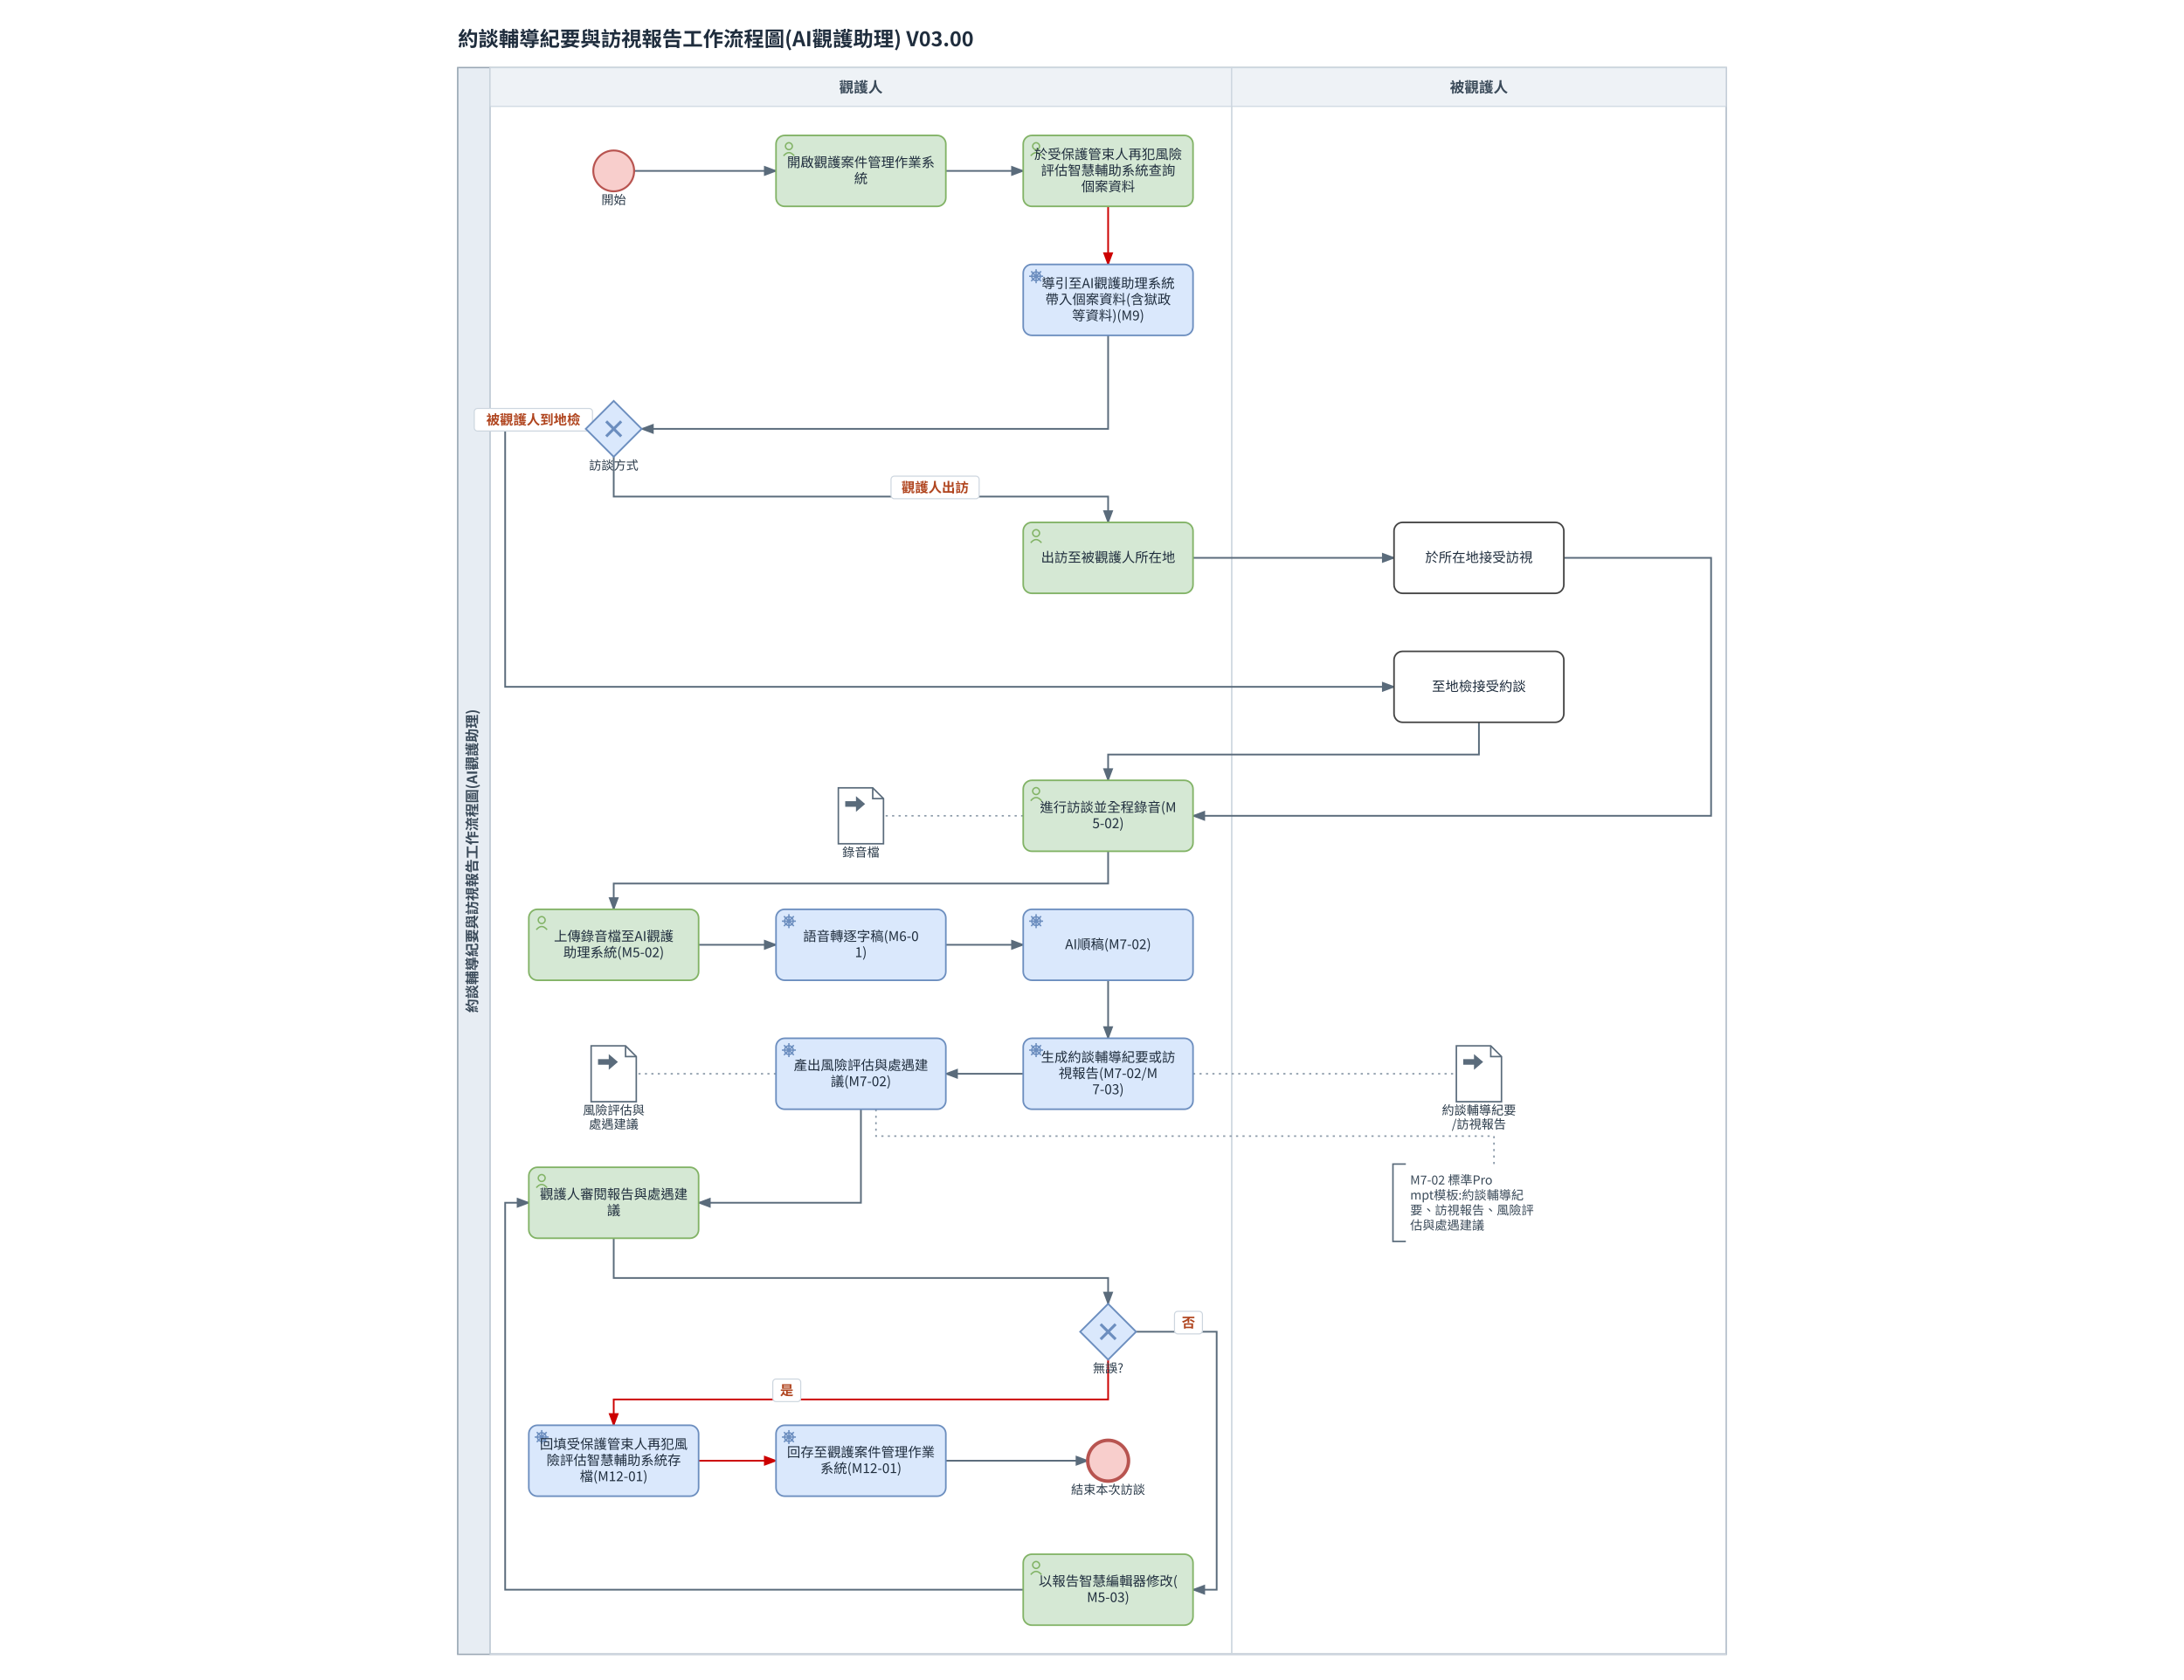
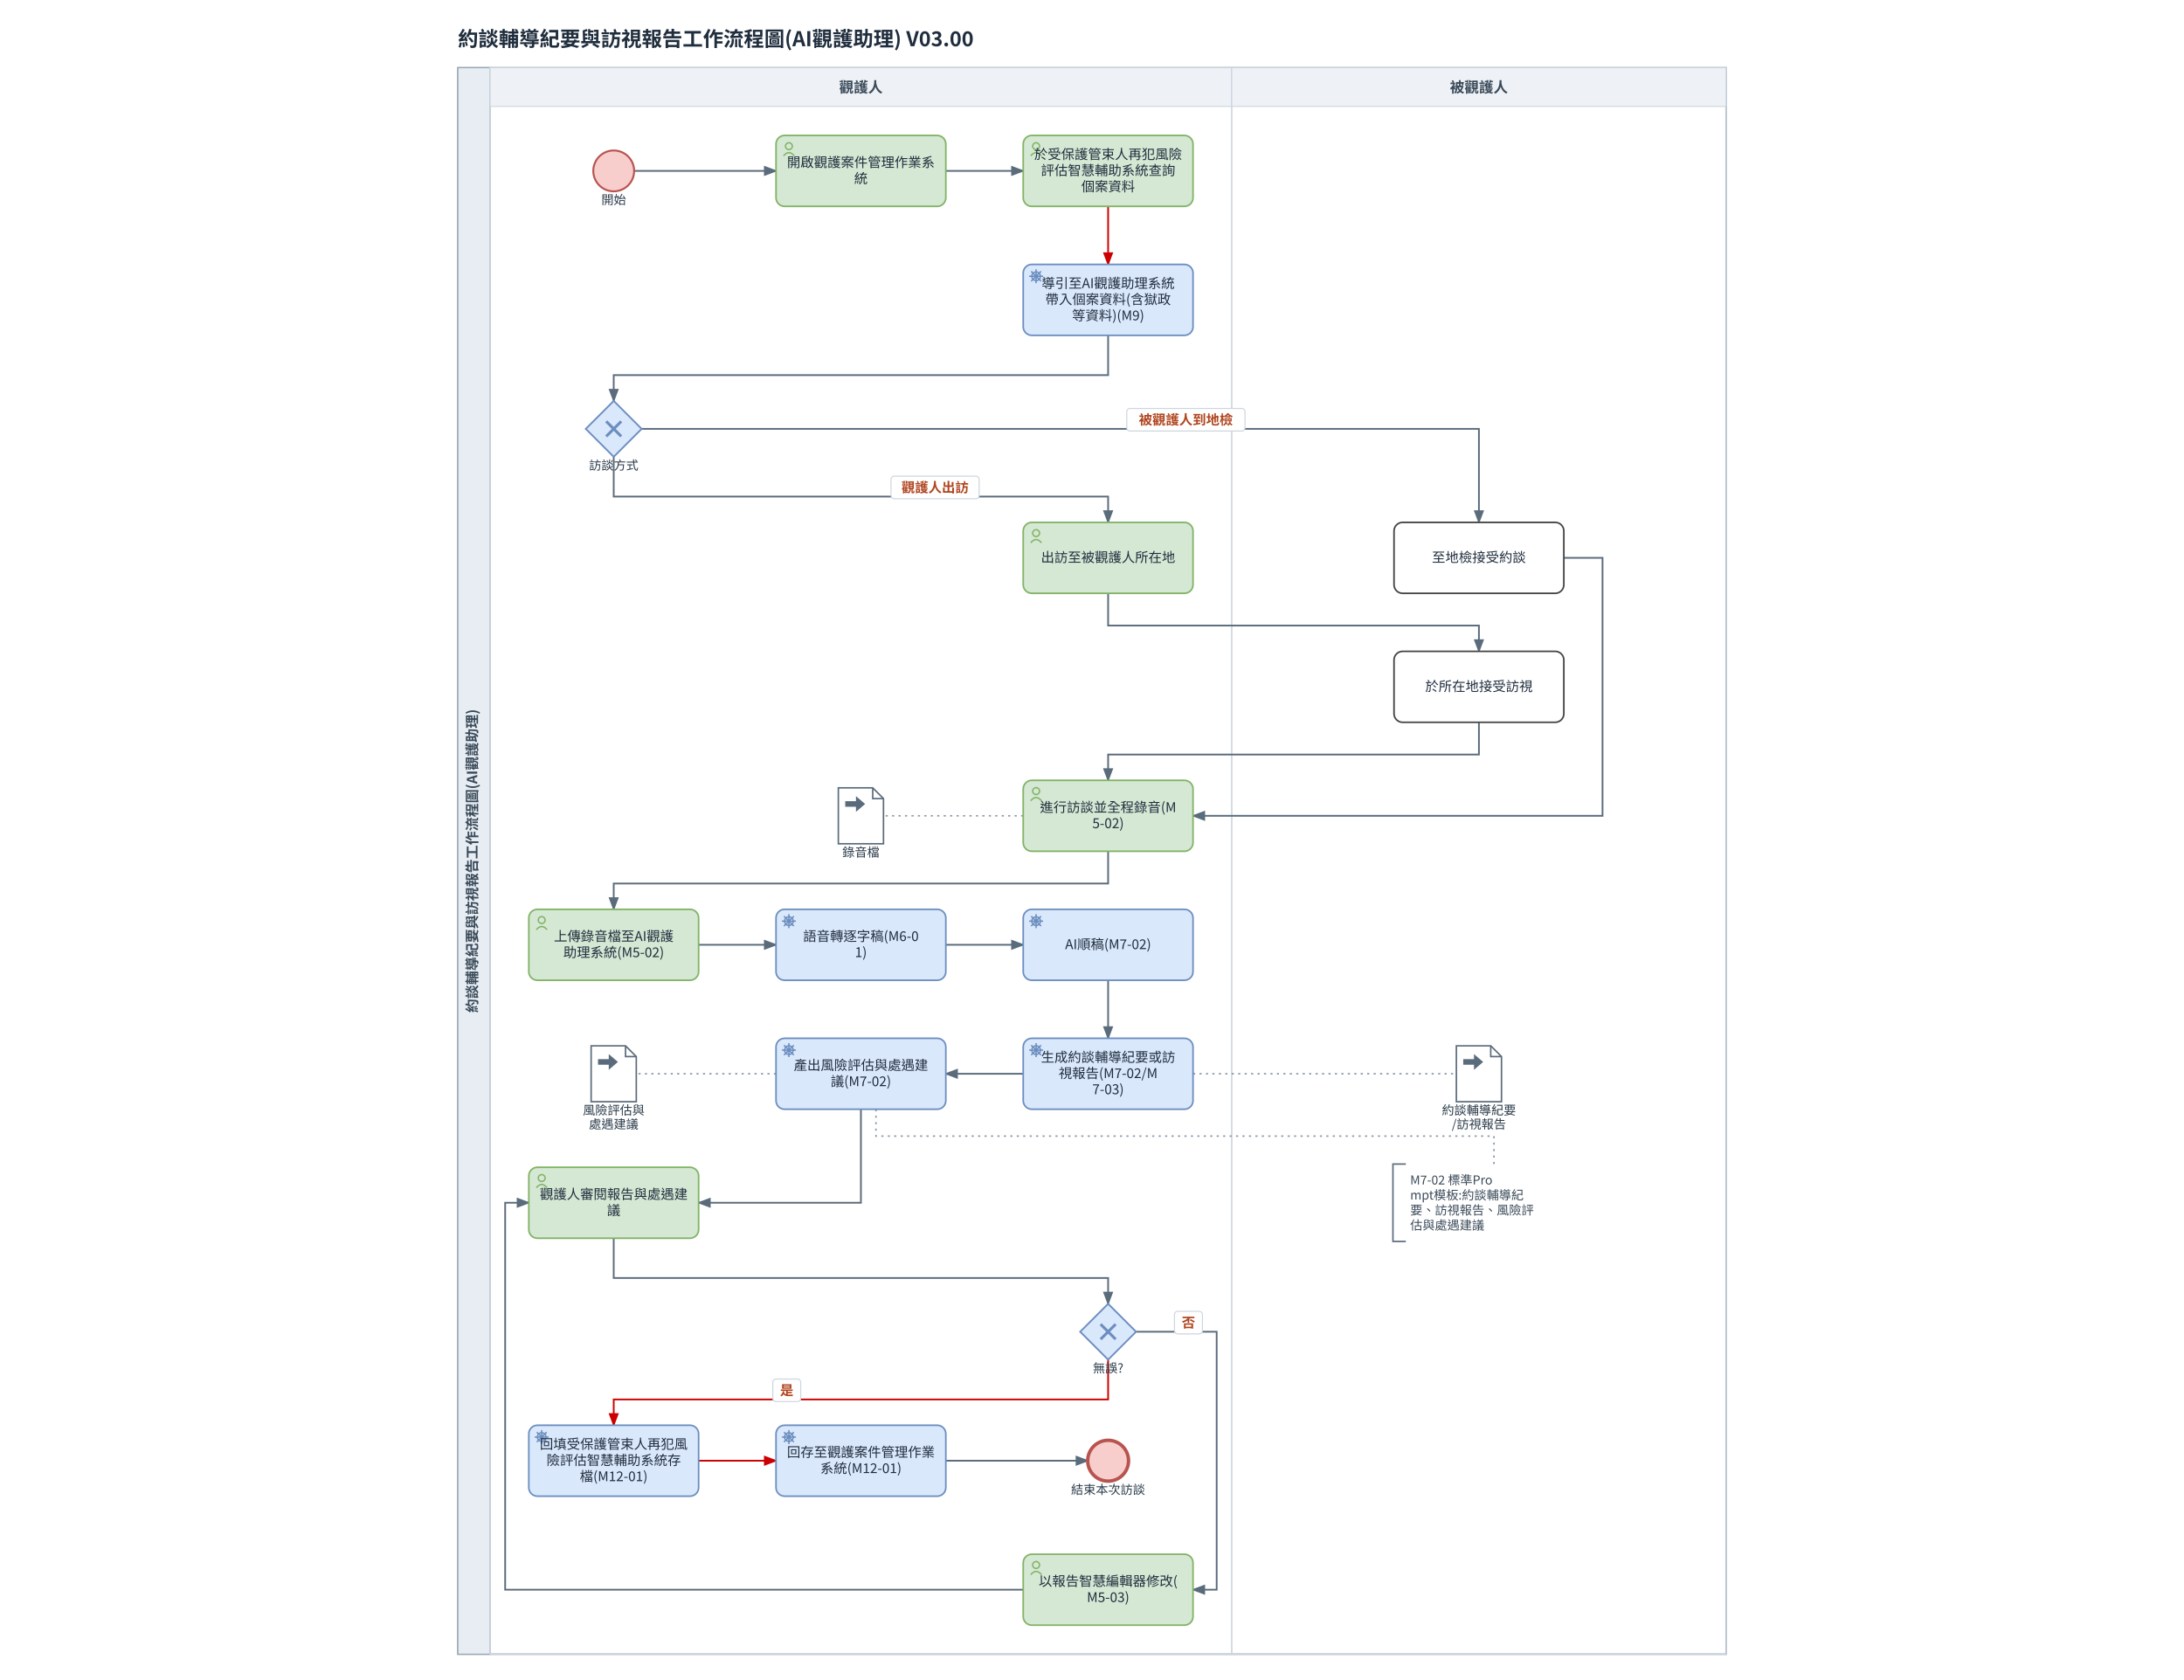
<svg xmlns="http://www.w3.org/2000/svg" role="img" aria-label="約談輔導紀要與訪視報告工作流程圖(AI觀護助理) V03.00" viewBox="-286 7 2032 1563" font-family="Microsoft JhengHei, PingFang TC, Noto Sans CJK TC, sans-serif">
  <rect x="-286" y="7" width="2032" height="1563" fill="#ffffff" />
  <text x="140" y="50" font-size="19" font-weight="bold" fill="#1f2d3d">約談輔導紀要與訪視報告工作流程圖(AI觀護助理) V03.00</text>
  <defs>
    <marker id="arrred" markerWidth="9" markerHeight="9" refX="7" refY="3" orient="auto" markerUnits="strokeWidth">
      <path d="M0,0 L8,3 L0,6 Z" fill="#cc0000" />
    </marker>
    <marker id="arr" markerWidth="9" markerHeight="9" refX="7" refY="3" orient="auto" markerUnits="strokeWidth">
      <path d="M0,0 L8,3 L0,6 Z" fill="#5a6b7b" />
    </marker>
    <marker id="mfarr" markerWidth="11" markerHeight="11" refX="8" refY="4" orient="auto" markerUnits="strokeWidth">
      <path d="M0,0 L8,4 L0,8" fill="none" stroke="#6b7b8b" stroke-width="1.3" />
    </marker>
    <marker id="mfdot" markerWidth="10" markerHeight="10" refX="5" refY="5" orient="auto" markerUnits="strokeWidth">
      <circle cx="5" cy="5" r="3.2" fill="#fff" stroke="#6b7b8b" stroke-width="1.3" />
    </marker>
  </defs>
  <rect x="140" y="70" width="1180" height="1476" fill="none" stroke="#9aa7b4" stroke-width="1.5" />
  <rect x="140" y="70" width="30" height="1476" fill="#e7edf3" stroke="#9aa7b4" />
  <text x="158" y="808.0" font-size="13" font-weight="bold" fill="#3a4a59" text-anchor="middle" transform="rotate(-90 158 808.0)">約談輔導紀要與訪視報告工作流程圖(AI觀護助理)</text>
  <rect x="170" y="70" width="690" height="1476" fill="none" stroke="#cdd6df" />
  <rect x="170" y="70" width="690" height="36" fill="#eef2f6" stroke="#cdd6df" />
  <text x="515.0" y="93" font-size="13.5" font-weight="bold" fill="#3a4a59" text-anchor="middle">觀護人</text>
  <rect x="860" y="70" width="460" height="1476" fill="none" stroke="#cdd6df" />
  <rect x="860" y="70" width="460" height="36" fill="#eef2f6" stroke="#cdd6df" />
  <text x="1090.0" y="93" font-size="13.5" font-weight="bold" fill="#3a4a59" text-anchor="middle">被觀護人</text>
  <path d="M304,166 L436,166" fill="none" stroke="#5a6b7b" stroke-width="1.6" marker-end="url(#arr)" />
  <path d="M594,166 L666,166" fill="none" stroke="#5a6b7b" stroke-width="1.6" marker-end="url(#arr)" />
  <path d="M745,199 L745,253" fill="none" stroke="#cc0000" stroke-width="1.6" marker-end="url(#arrred)" />
-   <path d="M745,319 L745,406 L311,406" fill="none" stroke="#5a6b7b" stroke-width="1.6" marker-end="url(#arr)" />
-   <path d="M259,406 L184,406 L184,646 L1011,646" fill="none" stroke="#5a6b7b" stroke-width="1.6" marker-end="url(#arr)" />
-   <rect x="155.25" y="387.0" width="110" height="21" fill="#fff" stroke="#cdd6df" rx="3" />
-   <text x="210.25" y="402.0" font-size="12.5" fill="#b0451f" text-anchor="middle" font-weight="bold">被觀護人到地檢</text>
+   <path d="M745,319 L745,356 L285,356 L285,380" fill="none" stroke="#5a6b7b" stroke-width="1.6" marker-end="url(#arr)" />
+   <path d="M311,406 L1090,406 L1090,493" fill="none" stroke="#5a6b7b" stroke-width="1.6" marker-end="url(#arr)" />
+   <rect x="762.35" y="387.0" width="110" height="21" fill="#fff" stroke="#cdd6df" rx="3" />
+   <text x="817.35" y="402.0" font-size="12.5" fill="#b0451f" text-anchor="middle" font-weight="bold">被觀護人到地檢</text>
  <path d="M285,432 L285,469 L745,469 L745,493" fill="none" stroke="#5a6b7b" stroke-width="1.6" marker-end="url(#arr)" />
  <rect x="543.0" y="450" width="82" height="21" fill="#fff" stroke="#cdd6df" rx="3" />
  <text x="584.0" y="465" font-size="12.5" fill="#b0451f" text-anchor="middle" font-weight="bold">觀護人出訪</text>
-   <path d="M824,526 L1011,526" fill="none" stroke="#5a6b7b" stroke-width="1.6" marker-end="url(#arr)" />
+   <path d="M745,559 L745,589 L1090,589 L1090,613" fill="none" stroke="#5a6b7b" stroke-width="1.6" marker-end="url(#arr)" />
+   <path d="M1169,526 L1205,526 L1205,766 L824,766" fill="none" stroke="#5a6b7b" stroke-width="1.6" marker-end="url(#arr)" />
  <path d="M1090,679 L1090,709 L745,709 L745,733" fill="none" stroke="#5a6b7b" stroke-width="1.6" marker-end="url(#arr)" />
-   <path d="M1169,526 L1306,526 L1306,766 L824,766" fill="none" stroke="#5a6b7b" stroke-width="1.6" marker-end="url(#arr)" />
  <path d="M745,799 L745,829 L285,829 L285,853" fill="none" stroke="#5a6b7b" stroke-width="1.6" marker-end="url(#arr)" />
  <path d="M364,886 L436,886" fill="none" stroke="#5a6b7b" stroke-width="1.6" marker-end="url(#arr)" />
  <path d="M594,886 L666,886" fill="none" stroke="#5a6b7b" stroke-width="1.6" marker-end="url(#arr)" />
  <path d="M745,919 L745,973" fill="none" stroke="#5a6b7b" stroke-width="1.6" marker-end="url(#arr)" />
  <path d="M666,1006 L594,1006" fill="none" stroke="#5a6b7b" stroke-width="1.6" marker-end="url(#arr)" />
  <path d="M515,1039 L515,1126 L364,1126" fill="none" stroke="#5a6b7b" stroke-width="1.6" marker-end="url(#arr)" />
  <path d="M285,1159 L285,1196 L745,1196 L745,1220" fill="none" stroke="#5a6b7b" stroke-width="1.6" marker-end="url(#arr)" />
  <path d="M771,1246 L846,1246 L846,1486 L824,1486" fill="none" stroke="#5a6b7b" stroke-width="1.6" marker-end="url(#arr)" />
  <rect x="806.75" y="1227.0" width="26" height="21" fill="#fff" stroke="#cdd6df" rx="3" />
  <text x="819.75" y="1242.0" font-size="12.5" fill="#b0451f" text-anchor="middle" font-weight="bold">否</text>
  <path d="M745,1272 L745,1309 L285,1309 L285,1333" fill="none" stroke="#cc0000" stroke-width="1.6" marker-end="url(#arrred)" />
  <rect x="433.0" y="1290" width="26" height="21" fill="#fff" stroke="#cdd6df" rx="3" />
  <text x="446.0" y="1305" font-size="12.5" fill="#b0451f" text-anchor="middle" font-weight="bold">是</text>
  <path d="M666,1486 L184,1486 L184,1126 L206,1126" fill="none" stroke="#5a6b7b" stroke-width="1.6" marker-end="url(#arr)" />
  <path d="M364,1366 L436,1366" fill="none" stroke="#cc0000" stroke-width="1.6" marker-end="url(#arrred)" />
  <path d="M594,1366 L726,1366" fill="none" stroke="#5a6b7b" stroke-width="1.6" marker-end="url(#arr)" />
  <path d="M666,766 L536,766" fill="none" stroke="#8a99a8" stroke-width="1.4" stroke-dasharray="2,4" />
  <path d="M824,1006 L1069,1006" fill="none" stroke="#8a99a8" stroke-width="1.4" stroke-dasharray="2,4" />
  <path d="M436,1006 L306,1006" fill="none" stroke="#8a99a8" stroke-width="1.4" stroke-dasharray="2,4" />
  <path d="M1104,1090 L1104,1064 L529,1064 L529,1039" fill="none" stroke="#8a99a8" stroke-width="1.4" stroke-dasharray="2,4" />
  <circle cx="285.0" cy="166.0" r="19.0" fill="#f8cecc" stroke="#b85450" stroke-width="1.8" />
  <text x="285.0" y="197" font-size="11.5" fill="#2a3a49" text-anchor="middle">開始</text>
  <rect x="436" y="133" width="158" height="66" rx="8" fill="#d5e8d4" stroke="#82b366" stroke-width="1.5" />
  <circle cx="448" cy="143" r="3.2" fill="none" stroke="#82b366" stroke-width="1.3" />
  <path d="M443,152 Q448,146 453,152" fill="none" stroke="#82b366" stroke-width="1.3" />
  <text x="515.0" y="162.5" font-size="12.5" fill="#1f2d3d" text-anchor="middle">開啟觀護案件管理作業系</text>
  <text x="515.0" y="177.5" font-size="12.5" fill="#1f2d3d" text-anchor="middle">統</text>
  <rect x="666" y="133" width="158" height="66" rx="8" fill="#d5e8d4" stroke="#82b366" stroke-width="1.5" />
  <circle cx="678" cy="143" r="3.2" fill="none" stroke="#82b366" stroke-width="1.3" />
  <path d="M673,152 Q678,146 683,152" fill="none" stroke="#82b366" stroke-width="1.3" />
  <text x="745.0" y="155.0" font-size="12.5" fill="#1f2d3d" text-anchor="middle">於受保護管束人再犯風險</text>
  <text x="745.0" y="170.0" font-size="12.5" fill="#1f2d3d" text-anchor="middle">評估
智慧輔助系統查詢</text>
  <text x="745.0" y="185.0" font-size="12.5" fill="#1f2d3d" text-anchor="middle">個案資料</text>
  <rect x="666" y="253" width="158" height="66" rx="8" fill="#dae8fc" stroke="#6c8ebf" stroke-width="1.5" />
  <circle cx="678" cy="264" r="4" fill="none" stroke="#6c8ebf" stroke-width="1.3" />
  <path d="M678,264 l6.5,0.0 M678,264 l-6.5,0.0 M678,264 l0.0,6.5 M678,264 l0.0,-6.5 M678,264 l4.595,4.595 M678,264 l-4.595,4.595 M678,264 l4.595,-4.595 M678,264 l-4.595,-4.595 " stroke="#6c8ebf" stroke-width="1.3" fill="none" />
  <text x="745.0" y="275.0" font-size="12.5" fill="#1f2d3d" text-anchor="middle">導引至AI觀護助理系統</text>
  <text x="745.0" y="290.0" font-size="12.5" fill="#1f2d3d" text-anchor="middle">
帶入個案資料(含獄政</text>
  <text x="745.0" y="305.0" font-size="12.5" fill="#1f2d3d" text-anchor="middle">等資料)(M9)</text>
  <polygon points="285.0,380 311,406.0 285.0,432 259,406.0" fill="#dae8fc" stroke="#6c8ebf" stroke-width="1.6" />
  <path d="M278.0,399.0 L292.0,413.0 M278.0,413.0 L292.0,399.0" stroke="#6c8ebf" stroke-width="2.6" fill="none" />
  <text x="285.0" y="444" font-size="11.5" fill="#2a3a49" text-anchor="middle">訪談方式</text>
-   <rect x="1011" y="613" width="158" height="66" rx="8" fill="#ffffff" stroke="#444444" stroke-width="1.5" />
-   <text x="1090.0" y="650.0" font-size="12.5" fill="#1f2d3d" text-anchor="middle">至地檢接受約談</text>
+   <rect x="1011" y="493" width="158" height="66" rx="8" fill="#ffffff" stroke="#444444" stroke-width="1.5" />
+   <text x="1090.0" y="530.0" font-size="12.5" fill="#1f2d3d" text-anchor="middle">至地檢接受約談</text>
  <rect x="666" y="493" width="158" height="66" rx="8" fill="#d5e8d4" stroke="#82b366" stroke-width="1.5" />
  <circle cx="678" cy="503" r="3.2" fill="none" stroke="#82b366" stroke-width="1.3" />
  <path d="M673,512 Q678,506 683,512" fill="none" stroke="#82b366" stroke-width="1.3" />
  <text x="745.0" y="530.0" font-size="12.5" fill="#1f2d3d" text-anchor="middle">出訪至被觀護人所在地</text>
-   <rect x="1011" y="493" width="158" height="66" rx="8" fill="#ffffff" stroke="#444444" stroke-width="1.5" />
-   <text x="1090.0" y="530.0" font-size="12.5" fill="#1f2d3d" text-anchor="middle">於所在地接受訪視</text>
+   <rect x="1011" y="613" width="158" height="66" rx="8" fill="#ffffff" stroke="#444444" stroke-width="1.5" />
+   <text x="1090.0" y="650.0" font-size="12.5" fill="#1f2d3d" text-anchor="middle">於所在地接受訪視</text>
  <rect x="666" y="733" width="158" height="66" rx="8" fill="#d5e8d4" stroke="#82b366" stroke-width="1.5" />
  <circle cx="678" cy="743" r="3.2" fill="none" stroke="#82b366" stroke-width="1.3" />
  <path d="M673,752 Q678,746 683,752" fill="none" stroke="#82b366" stroke-width="1.3" />
  <text x="745.0" y="762.5" font-size="12.5" fill="#1f2d3d" text-anchor="middle">進行訪談並全程錄音(M</text>
  <text x="745.0" y="777.5" font-size="12.5" fill="#1f2d3d" text-anchor="middle">5-02)</text>
  <path d="M494,740 L526,740 L536,750 L536,792 L494,792 Z" fill="#ffffff" stroke="#5a6b7b" stroke-width="1.4" />
  <path d="M526,740 L526,750 L536,750" fill="none" stroke="#5a6b7b" stroke-width="1.4" />
  <path d="M501,753 L511,753 L511,749 L518,755 L511,761 L511,757 L501,757 Z" fill="#5a6b7b" stroke="#5a6b7b" stroke-width="1.2" />
  <text x="515.0" y="804" font-size="11.5" fill="#2a3a49" text-anchor="middle">錄音檔</text>
  <rect x="206" y="853" width="158" height="66" rx="8" fill="#d5e8d4" stroke="#82b366" stroke-width="1.5" />
  <circle cx="218" cy="863" r="3.2" fill="none" stroke="#82b366" stroke-width="1.3" />
  <path d="M213,872 Q218,866 223,872" fill="none" stroke="#82b366" stroke-width="1.3" />
  <text x="285.0" y="882.5" font-size="12.5" fill="#1f2d3d" text-anchor="middle">上傳錄音檔至
AI觀護</text>
  <text x="285.0" y="897.5" font-size="12.5" fill="#1f2d3d" text-anchor="middle">助理系統(M5-02)</text>
  <rect x="436" y="853" width="158" height="66" rx="8" fill="#dae8fc" stroke="#6c8ebf" stroke-width="1.5" />
  <circle cx="448" cy="864" r="4" fill="none" stroke="#6c8ebf" stroke-width="1.3" />
  <path d="M448,864 l6.5,0.0 M448,864 l-6.5,0.0 M448,864 l0.0,6.5 M448,864 l0.0,-6.5 M448,864 l4.595,4.595 M448,864 l-4.595,4.595 M448,864 l4.595,-4.595 M448,864 l-4.595,-4.595 " stroke="#6c8ebf" stroke-width="1.3" fill="none" />
  <text x="515.0" y="882.5" font-size="12.5" fill="#1f2d3d" text-anchor="middle">語音轉逐字稿(M6-0</text>
  <text x="515.0" y="897.5" font-size="12.5" fill="#1f2d3d" text-anchor="middle">1)</text>
  <rect x="666" y="853" width="158" height="66" rx="8" fill="#dae8fc" stroke="#6c8ebf" stroke-width="1.5" />
  <circle cx="678" cy="864" r="4" fill="none" stroke="#6c8ebf" stroke-width="1.3" />
  <path d="M678,864 l6.5,0.0 M678,864 l-6.5,0.0 M678,864 l0.0,6.5 M678,864 l0.0,-6.5 M678,864 l4.595,4.595 M678,864 l-4.595,4.595 M678,864 l4.595,-4.595 M678,864 l-4.595,-4.595 " stroke="#6c8ebf" stroke-width="1.3" fill="none" />
  <text x="745.0" y="890.0" font-size="12.5" fill="#1f2d3d" text-anchor="middle">AI順稿(M7-02)</text>
  <rect x="666" y="973" width="158" height="66" rx="8" fill="#dae8fc" stroke="#6c8ebf" stroke-width="1.5" />
  <circle cx="678" cy="984" r="4" fill="none" stroke="#6c8ebf" stroke-width="1.3" />
  <path d="M678,984 l6.5,0.0 M678,984 l-6.5,0.0 M678,984 l0.0,6.5 M678,984 l0.0,-6.5 M678,984 l4.595,4.595 M678,984 l-4.595,4.595 M678,984 l4.595,-4.595 M678,984 l-4.595,-4.595 " stroke="#6c8ebf" stroke-width="1.3" fill="none" />
  <text x="745.0" y="995.0" font-size="12.5" fill="#1f2d3d" text-anchor="middle">生成約談輔導紀要
或訪</text>
  <text x="745.0" y="1010.0" font-size="12.5" fill="#1f2d3d" text-anchor="middle">視報告(M7-02/M</text>
  <text x="745.0" y="1025.0" font-size="12.5" fill="#1f2d3d" text-anchor="middle">7-03)</text>
  <path d="M1069,980 L1101,980 L1111,990 L1111,1032 L1069,1032 Z" fill="#ffffff" stroke="#5a6b7b" stroke-width="1.4" />
  <path d="M1101,980 L1101,990 L1111,990" fill="none" stroke="#5a6b7b" stroke-width="1.4" />
  <path d="M1076,993 L1086,993 L1086,989 L1093,995 L1086,1001 L1086,997 L1076,997 Z" fill="#5a6b7b" stroke="#5a6b7b" stroke-width="1.2" />
  <text x="1090.0" y="1044" font-size="11.5" fill="#2a3a49" text-anchor="middle">約談輔導紀要</text>
  <text x="1090.0" y="1057" font-size="11.5" fill="#2a3a49" text-anchor="middle">/
訪視報告</text>
  <rect x="436" y="973" width="158" height="66" rx="8" fill="#dae8fc" stroke="#6c8ebf" stroke-width="1.5" />
  <circle cx="448" cy="984" r="4" fill="none" stroke="#6c8ebf" stroke-width="1.3" />
  <path d="M448,984 l6.5,0.0 M448,984 l-6.5,0.0 M448,984 l0.0,6.5 M448,984 l0.0,-6.5 M448,984 l4.595,4.595 M448,984 l-4.595,4.595 M448,984 l4.595,-4.595 M448,984 l-4.595,-4.595 " stroke="#6c8ebf" stroke-width="1.3" fill="none" />
  <text x="515.0" y="1002.5" font-size="12.5" fill="#1f2d3d" text-anchor="middle">產出風險評估與
處遇建</text>
  <text x="515.0" y="1017.5" font-size="12.5" fill="#1f2d3d" text-anchor="middle">議(M7-02)</text>
  <path d="M264,980 L296,980 L306,990 L306,1032 L264,1032 Z" fill="#ffffff" stroke="#5a6b7b" stroke-width="1.4" />
  <path d="M296,980 L296,990 L306,990" fill="none" stroke="#5a6b7b" stroke-width="1.4" />
  <path d="M271,993 L281,993 L281,989 L288,995 L281,1001 L281,997 L271,997 Z" fill="#5a6b7b" stroke="#5a6b7b" stroke-width="1.2" />
  <text x="285.0" y="1044" font-size="11.5" fill="#2a3a49" text-anchor="middle">風險評估與
</text>
  <text x="285.0" y="1057" font-size="11.5" fill="#2a3a49" text-anchor="middle">處遇建議</text>
  <path d="M1022,1090 L1010,1090 L1010,1162 L1022,1162" fill="none" stroke="#5a6b7b" stroke-width="1.4" />
  <text x="1026" y="1109.0" font-size="11.5" fill="#3a4a59">M7-02 標準Pro</text>
  <text x="1026" y="1123.0" font-size="11.5" fill="#3a4a59">mpt模板:約談輔導紀</text>
  <text x="1026" y="1137.0" font-size="11.5" fill="#3a4a59">要、
訪視報告、風險評</text>
  <text x="1026" y="1151.0" font-size="11.5" fill="#3a4a59">估與處遇建議</text>
  <rect x="206" y="1093" width="158" height="66" rx="8" fill="#d5e8d4" stroke="#82b366" stroke-width="1.5" />
  <circle cx="218" cy="1103" r="3.2" fill="none" stroke="#82b366" stroke-width="1.3" />
  <path d="M213,1112 Q218,1106 223,1112" fill="none" stroke="#82b366" stroke-width="1.3" />
  <text x="285.0" y="1122.5" font-size="12.5" fill="#1f2d3d" text-anchor="middle">觀護人審閱報告與處遇建</text>
  <text x="285.0" y="1137.5" font-size="12.5" fill="#1f2d3d" text-anchor="middle">議</text>
  <polygon points="745.0,1220 771,1246.0 745.0,1272 719,1246.0" fill="#dae8fc" stroke="#6c8ebf" stroke-width="1.6" />
  <path d="M738.0,1239.0 L752.0,1253.0 M738.0,1253.0 L752.0,1239.0" stroke="#6c8ebf" stroke-width="2.6" fill="none" />
  <text x="745.0" y="1284" font-size="11.5" fill="#2a3a49" text-anchor="middle">無誤?</text>
  <rect x="666" y="1453" width="158" height="66" rx="8" fill="#d5e8d4" stroke="#82b366" stroke-width="1.5" />
  <circle cx="678" cy="1463" r="3.2" fill="none" stroke="#82b366" stroke-width="1.3" />
  <path d="M673,1472 Q678,1466 683,1472" fill="none" stroke="#82b366" stroke-width="1.3" />
  <text x="745.0" y="1482.5" font-size="12.5" fill="#1f2d3d" text-anchor="middle">以報告智慧編輯器修改(</text>
  <text x="745.0" y="1497.5" font-size="12.5" fill="#1f2d3d" text-anchor="middle">M5-03)</text>
  <rect x="206" y="1333" width="158" height="66" rx="8" fill="#dae8fc" stroke="#6c8ebf" stroke-width="1.5" />
  <circle cx="218" cy="1344" r="4" fill="none" stroke="#6c8ebf" stroke-width="1.3" />
  <path d="M218,1344 l6.5,0.0 M218,1344 l-6.5,0.0 M218,1344 l0.0,6.5 M218,1344 l0.0,-6.5 M218,1344 l4.595,4.595 M218,1344 l-4.595,4.595 M218,1344 l4.595,-4.595 M218,1344 l-4.595,-4.595 " stroke="#6c8ebf" stroke-width="1.3" fill="none" />
  <text x="285.0" y="1355.0" font-size="12.5" fill="#1f2d3d" text-anchor="middle">回填受保護管束人再犯風</text>
  <text x="285.0" y="1370.0" font-size="12.5" fill="#1f2d3d" text-anchor="middle">險評估
智慧輔助系統存</text>
  <text x="285.0" y="1385.0" font-size="12.5" fill="#1f2d3d" text-anchor="middle">檔(M12-01)</text>
  <rect x="436" y="1333" width="158" height="66" rx="8" fill="#dae8fc" stroke="#6c8ebf" stroke-width="1.5" />
  <circle cx="448" cy="1344" r="4" fill="none" stroke="#6c8ebf" stroke-width="1.3" />
  <path d="M448,1344 l6.5,0.0 M448,1344 l-6.5,0.0 M448,1344 l0.0,6.5 M448,1344 l0.0,-6.5 M448,1344 l4.595,4.595 M448,1344 l-4.595,4.595 M448,1344 l4.595,-4.595 M448,1344 l-4.595,-4.595 " stroke="#6c8ebf" stroke-width="1.3" fill="none" />
  <text x="515.0" y="1362.5" font-size="12.5" fill="#1f2d3d" text-anchor="middle">回存至觀護案件管理作業</text>
  <text x="515.0" y="1377.5" font-size="12.5" fill="#1f2d3d" text-anchor="middle">系統(M12-01)</text>
  <circle cx="745.0" cy="1366.0" r="19.0" fill="#f8cecc" stroke="#b85450" stroke-width="3.2" />
  <text x="745.0" y="1397" font-size="11.5" fill="#2a3a49" text-anchor="middle">結束本次訪談</text>
</svg>
